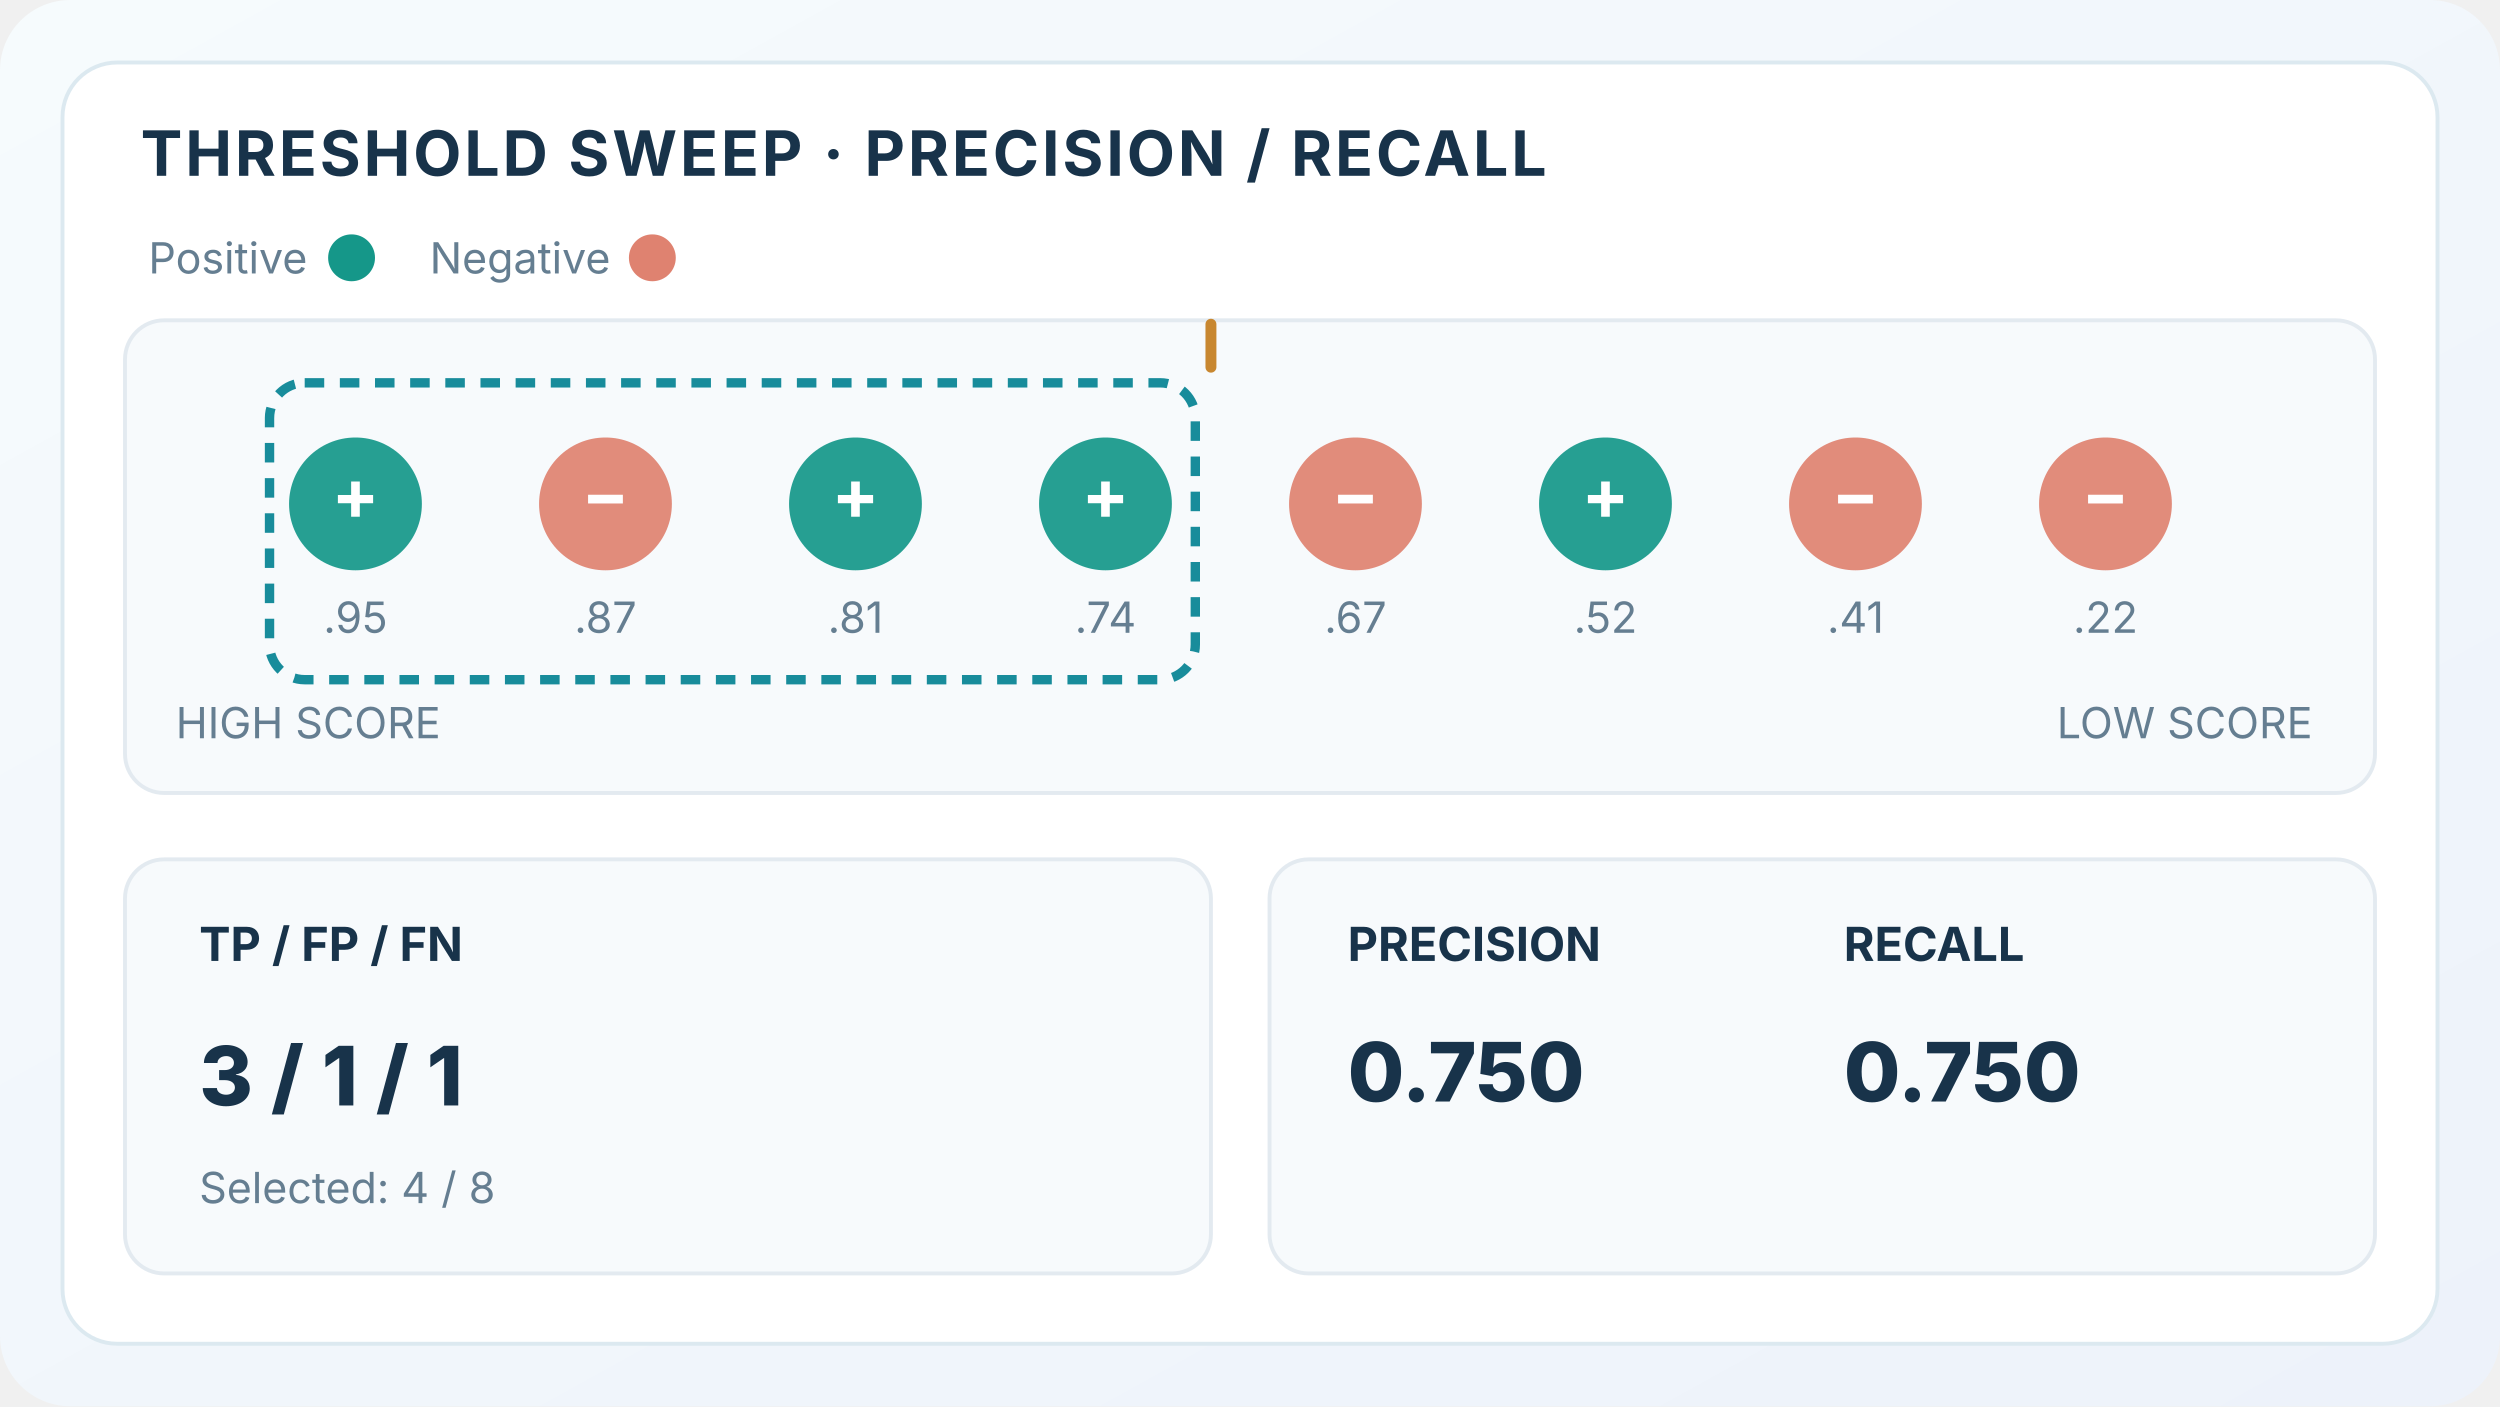
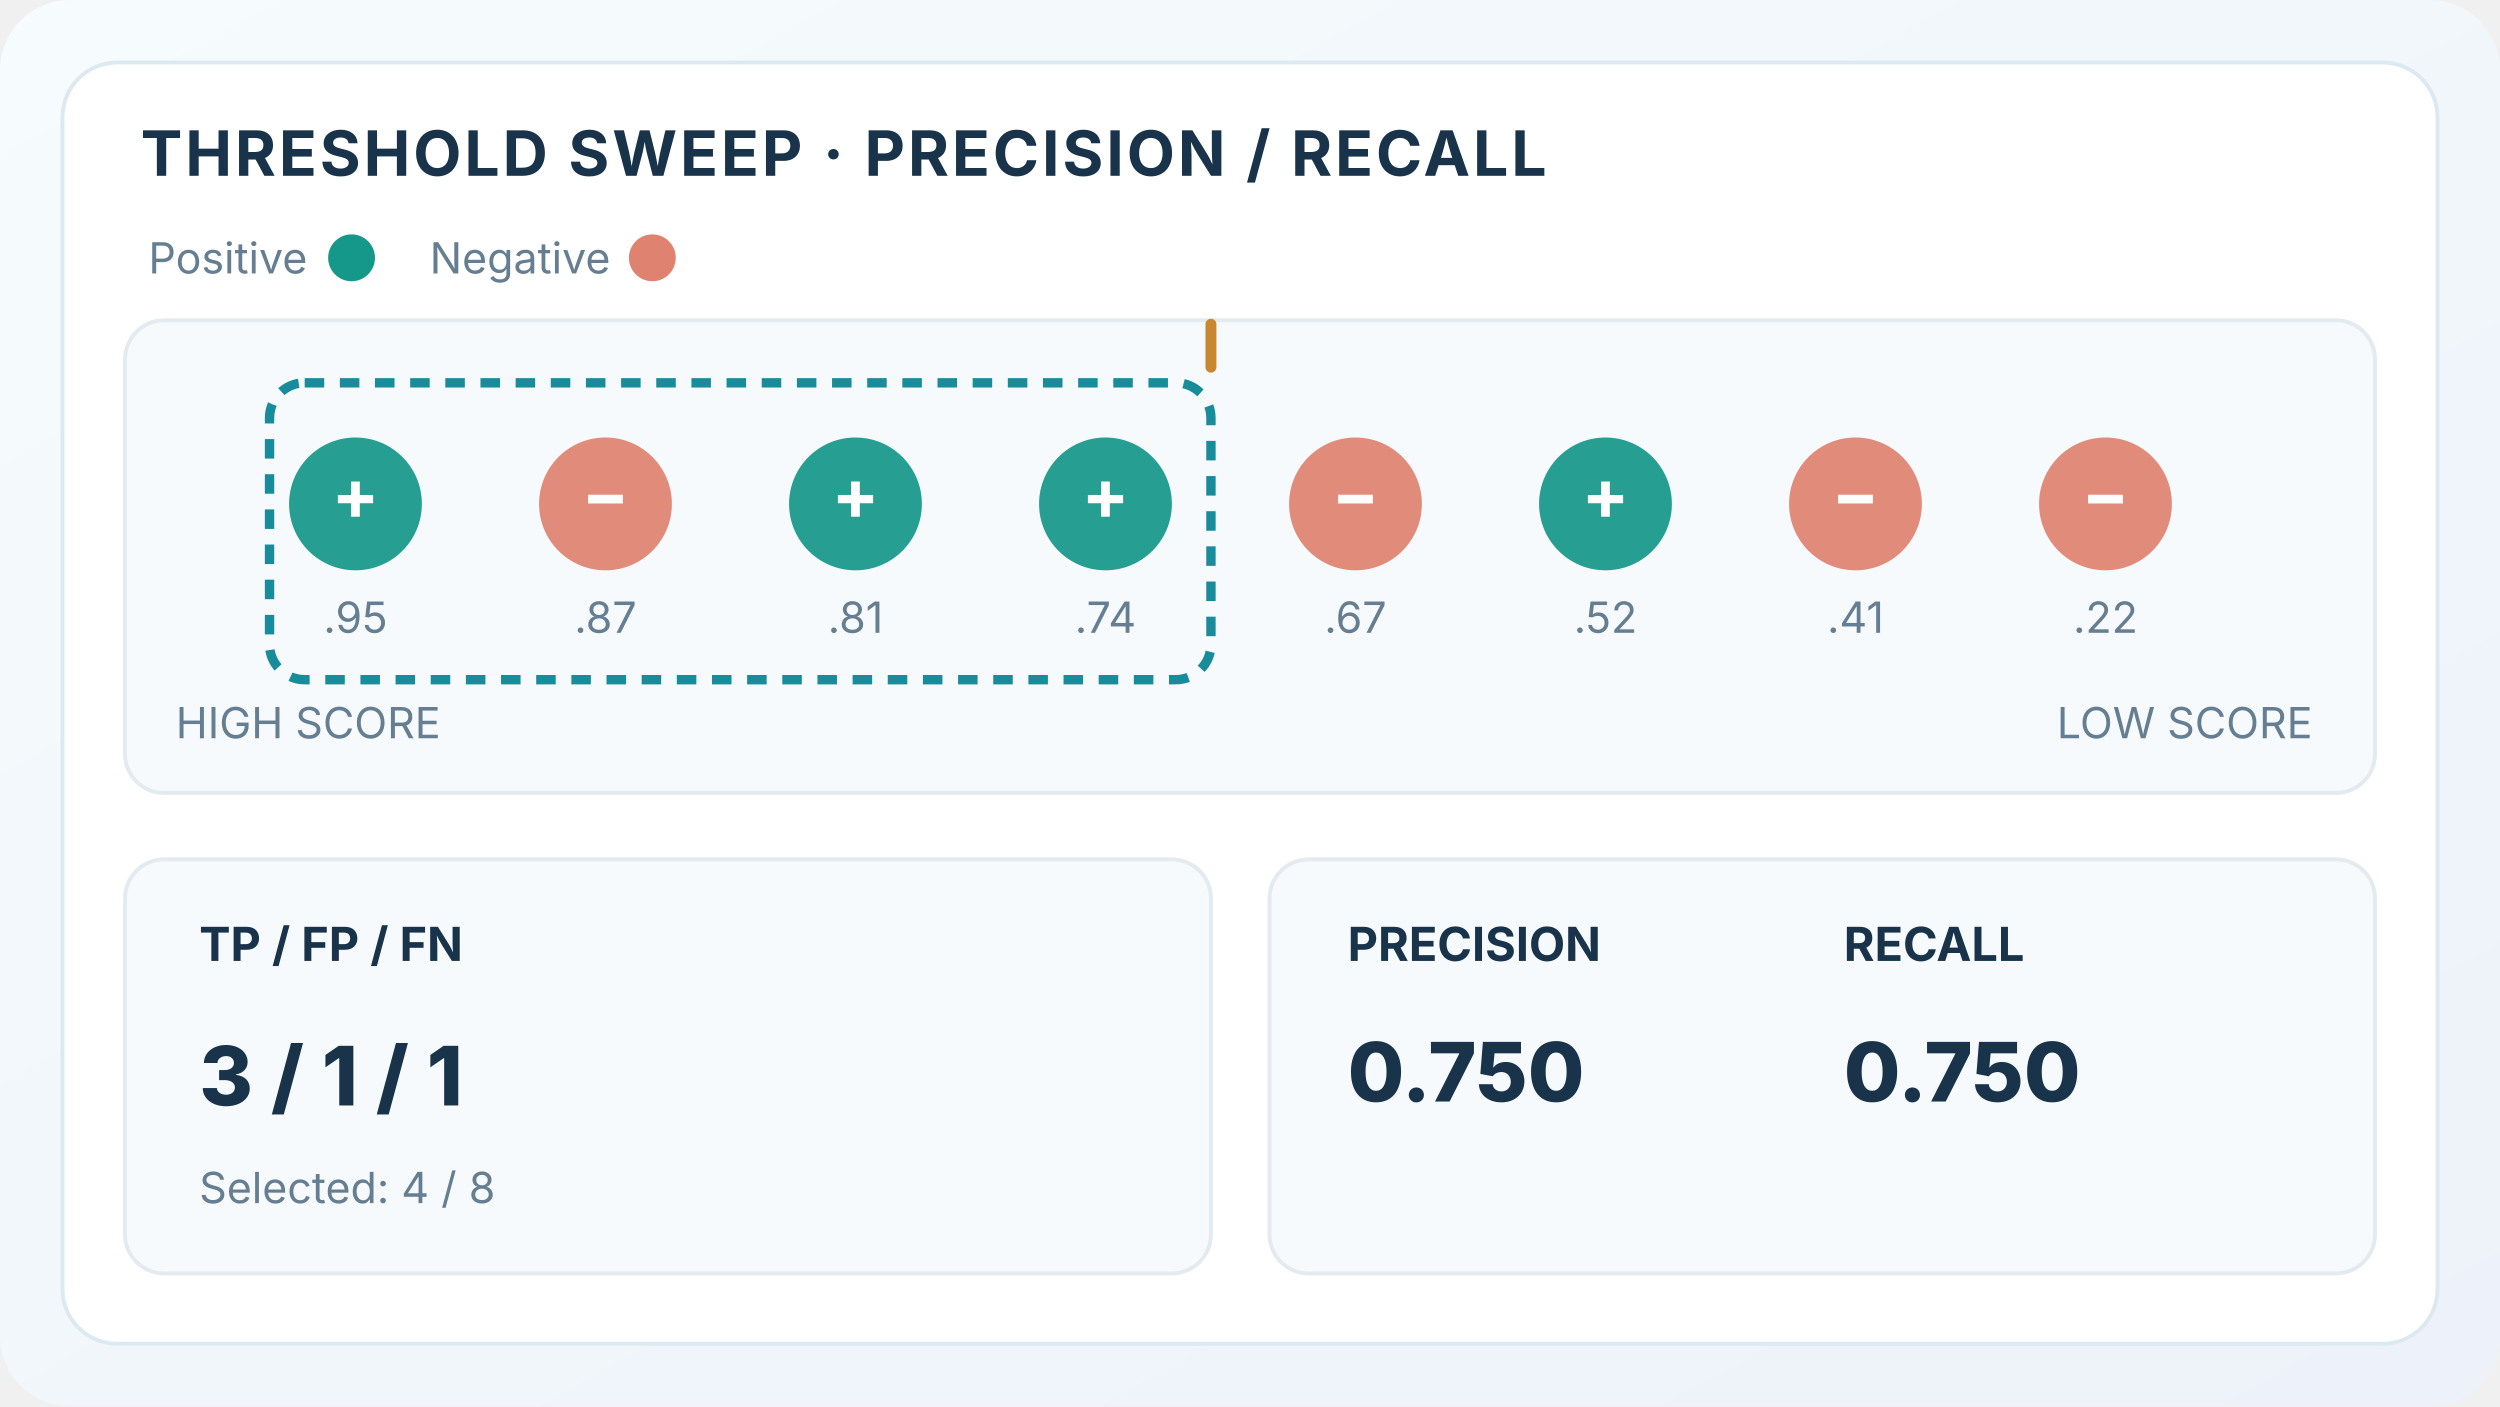
<svg xmlns="http://www.w3.org/2000/svg" width="640" height="360" viewBox="0 0 640 360" role="img" aria-labelledby="title desc">
  <defs>
    <linearGradient id="bg" x1="0" y1="0" x2="1" y2="1">
      <stop stop-color="#f6fbfd" />
      <stop offset="1" stop-color="#edf2fa" />
    </linearGradient>
  </defs>
  <style>text{font-family:Inter,ui-sans-serif,system-ui,sans-serif;fill:#18334a}.h{font-size:16px;font-weight:750;letter-spacing:.75px}.sm{font-size:11px;fill:#657e91}.v{font-size:21px;font-weight:800;font-variant-numeric:tabular-nums}.lbl{font-size:12px;font-weight:680}.static-stage{display:none}@media(prefers-reduced-motion:reduce){.moving{display:none!important}.static-stage{display:inline!important}}</style>
  <rect width="640" height="360" rx="18" fill="url(#bg)" />
  <rect x="16" y="16" width="608" height="328" rx="14" fill="white" stroke="#dce9f0" />
  <text x="36" y="45" class="h">THRESHOLD SWEEP  ·  PRECISION / RECALL</text>
  <text x="38" y="70" class="sm">Positive</text>
  <circle cx="90" cy="66" r="6" fill="#159789" />
  <text x="110" y="70" class="sm">Negative</text>
  <circle cx="167" cy="66" r="6" fill="#df8270" />
  <rect x="32" y="82" width="576" height="121" rx="10" fill="#f7fafc" stroke="#e3eaf0" />
  <circle cx="91" cy="129" r="17" fill="#159789" opacity=".92" />
  <text x="91" y="133" class="lbl" text-anchor="middle" style="fill:white;font-size:18px">+</text>
  <text x="91" y="162" class="sm" text-anchor="middle">.95</text>
  <circle cx="155" cy="129" r="17" fill="#df8270" opacity=".92" />
  <text x="155" y="133" class="lbl" text-anchor="middle" style="fill:white;font-size:18px">−</text>
  <text x="155" y="162" class="sm" text-anchor="middle">.87</text>
  <circle cx="219" cy="129" r="17" fill="#159789" opacity=".92" />
  <text x="219" y="133" class="lbl" text-anchor="middle" style="fill:white;font-size:18px">+</text>
  <text x="219" y="162" class="sm" text-anchor="middle">.81</text>
  <circle cx="283" cy="129" r="17" fill="#159789" opacity=".92" />
  <text x="283" y="133" class="lbl" text-anchor="middle" style="fill:white;font-size:18px">+</text>
  <text x="283" y="162" class="sm" text-anchor="middle">.74</text>
  <circle cx="347" cy="129" r="17" fill="#df8270" opacity=".92" />
  <text x="347" y="133" class="lbl" text-anchor="middle" style="fill:white;font-size:18px">−</text>
  <text x="347" y="162" class="sm" text-anchor="middle">.67</text>
  <circle cx="411" cy="129" r="17" fill="#159789" opacity=".92" />
  <text x="411" y="133" class="lbl" text-anchor="middle" style="fill:white;font-size:18px">+</text>
  <text x="411" y="162" class="sm" text-anchor="middle">.52</text>
  <circle cx="475" cy="129" r="17" fill="#df8270" opacity=".92" />
  <text x="475" y="133" class="lbl" text-anchor="middle" style="fill:white;font-size:18px">−</text>
  <text x="475" y="162" class="sm" text-anchor="middle">.41</text>
  <circle cx="539" cy="129" r="17" fill="#df8270" opacity=".92" />
  <text x="539" y="133" class="lbl" text-anchor="middle" style="fill:white;font-size:18px">−</text>
  <text x="539" y="162" class="sm" text-anchor="middle">.22</text>
  <text x="45" y="189" class="sm">HIGH SCORE</text>
  <text x="592" y="189" class="sm" text-anchor="end">LOW SCORE</text>
  <g>
-     <rect x="69" y="98" width="237" height="76" rx="9" fill="none" stroke="#188c9b" stroke-width="2.4" stroke-dasharray="5 4" />
+     <rect x="69" y="98" width="241" height="76" rx="9" fill="none" stroke="#188c9b" stroke-width="2.4" stroke-dasharray="5 4" />
    <path d="M310 94 v-11" stroke="#c88730" stroke-width="2.8" stroke-linecap="round" />
    <g>
      <rect x="32" y="220" width="278" height="106" rx="10" fill="#f7fafc" stroke="#e3eaf0" />
      <text x="51" y="246" class="lbl">TP / FP / FN</text>
      <text x="51" y="283" class="v">3 / 1 / 1</text>
      <text x="51" y="308" class="sm">Selected: 4 / 8</text>
      <rect x="325" y="220" width="283" height="106" rx="10" fill="#f7fafc" stroke="#e3eaf0" />
      <text x="345" y="246" class="lbl">PRECISION</text>
      <text x="345" y="282" class="v">0.750</text>
      <text x="472" y="246" class="lbl">RECALL</text>
      <text x="472" y="282" class="v">0.750</text>
    </g>
  </g>
</svg>
